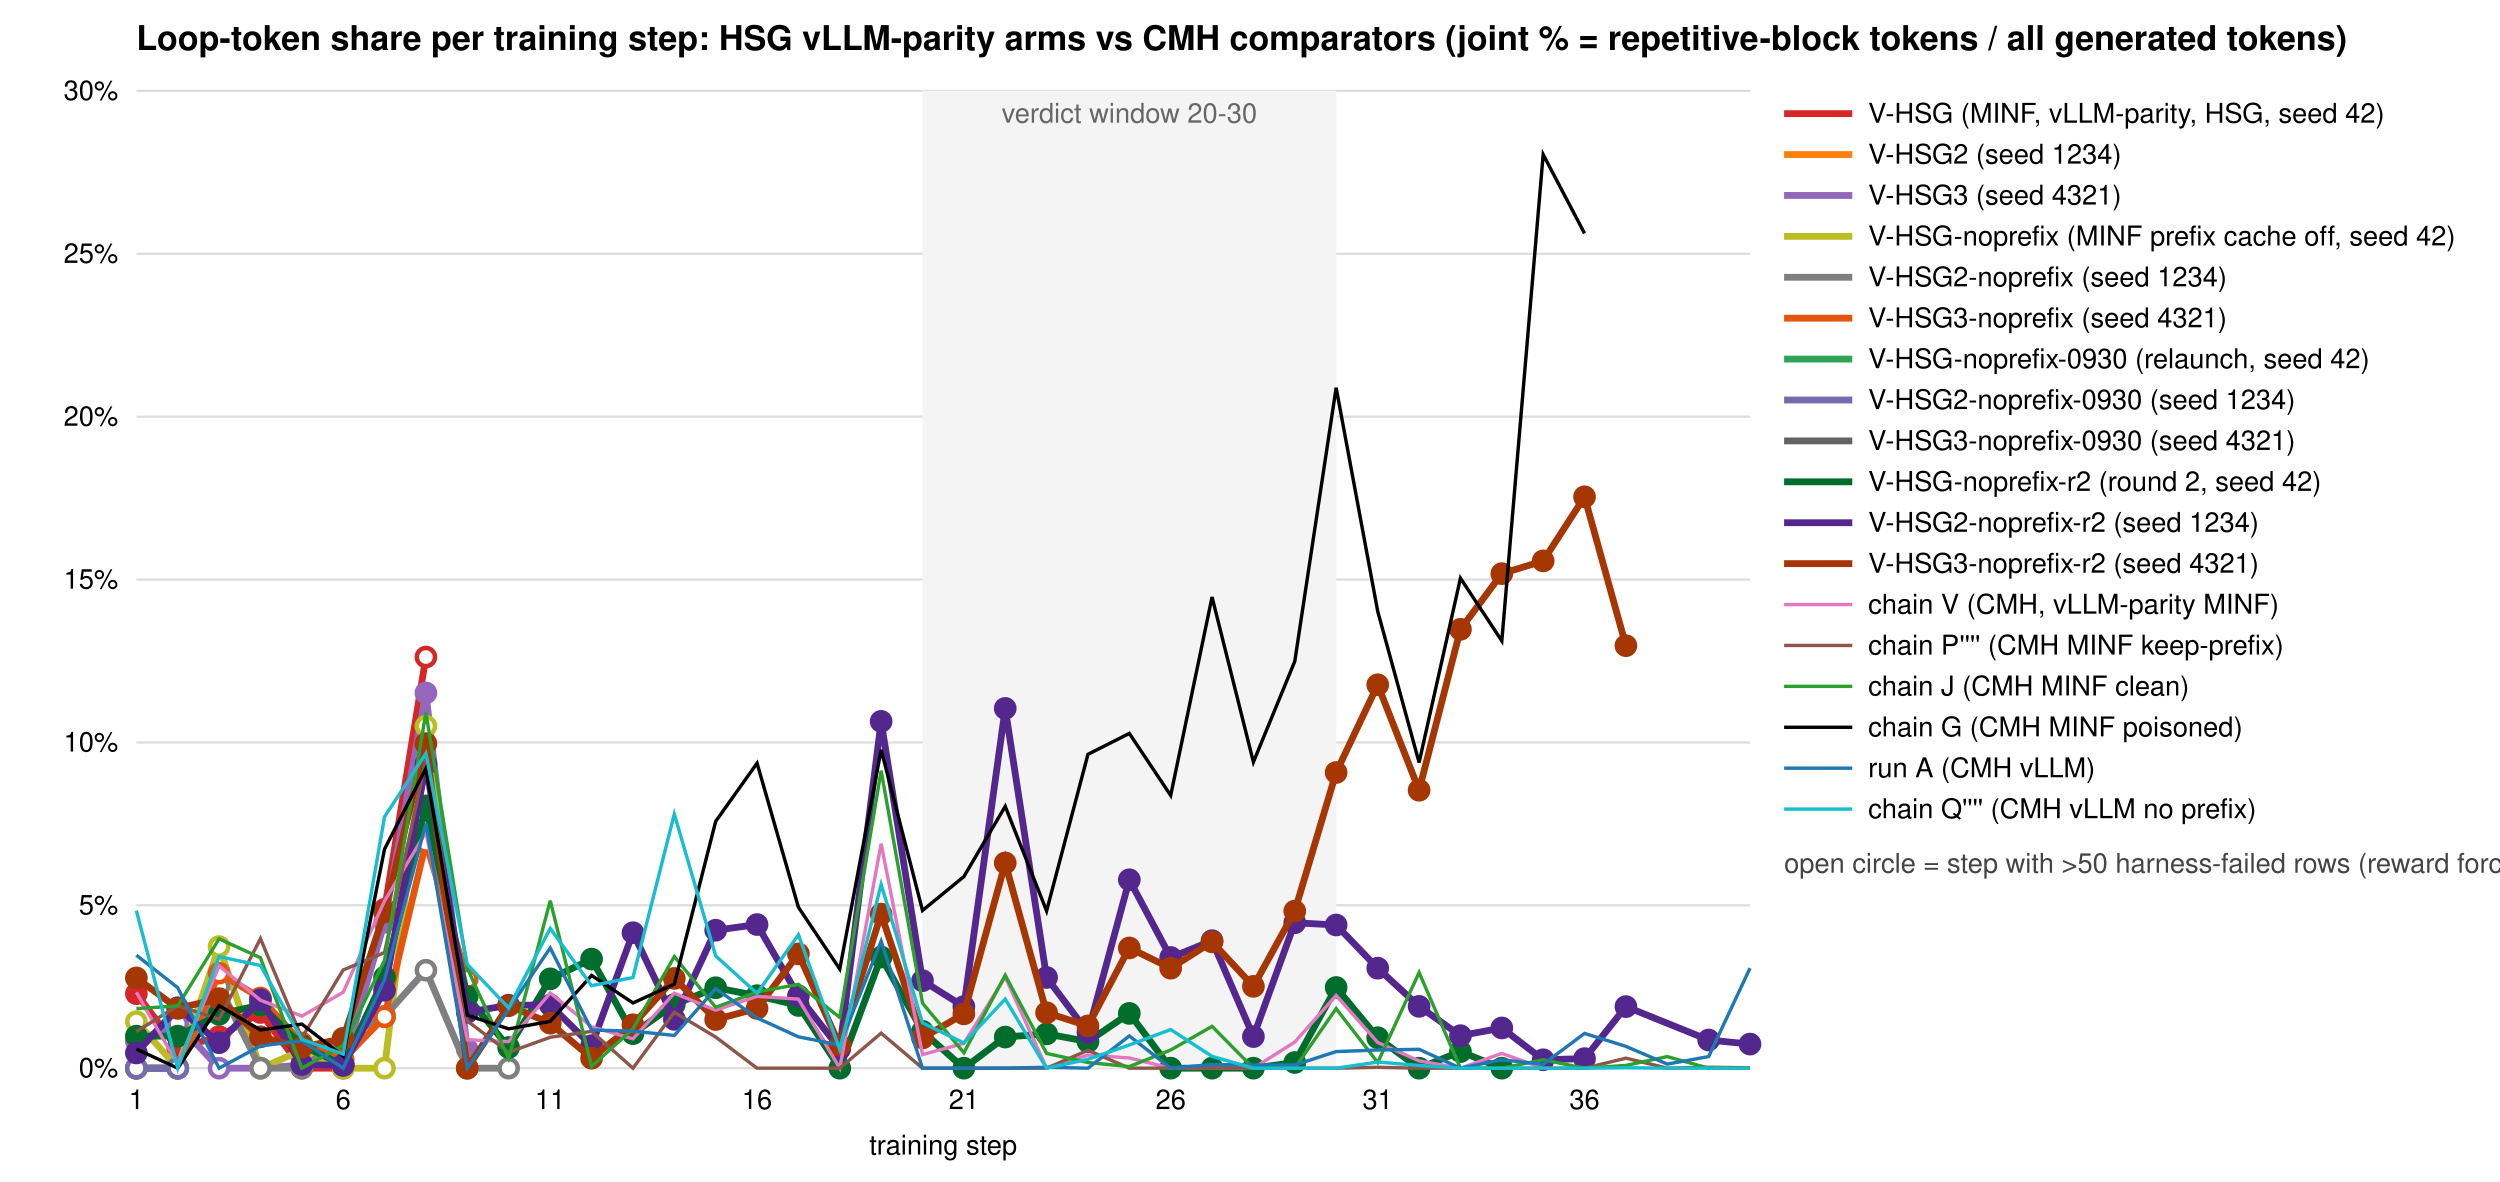
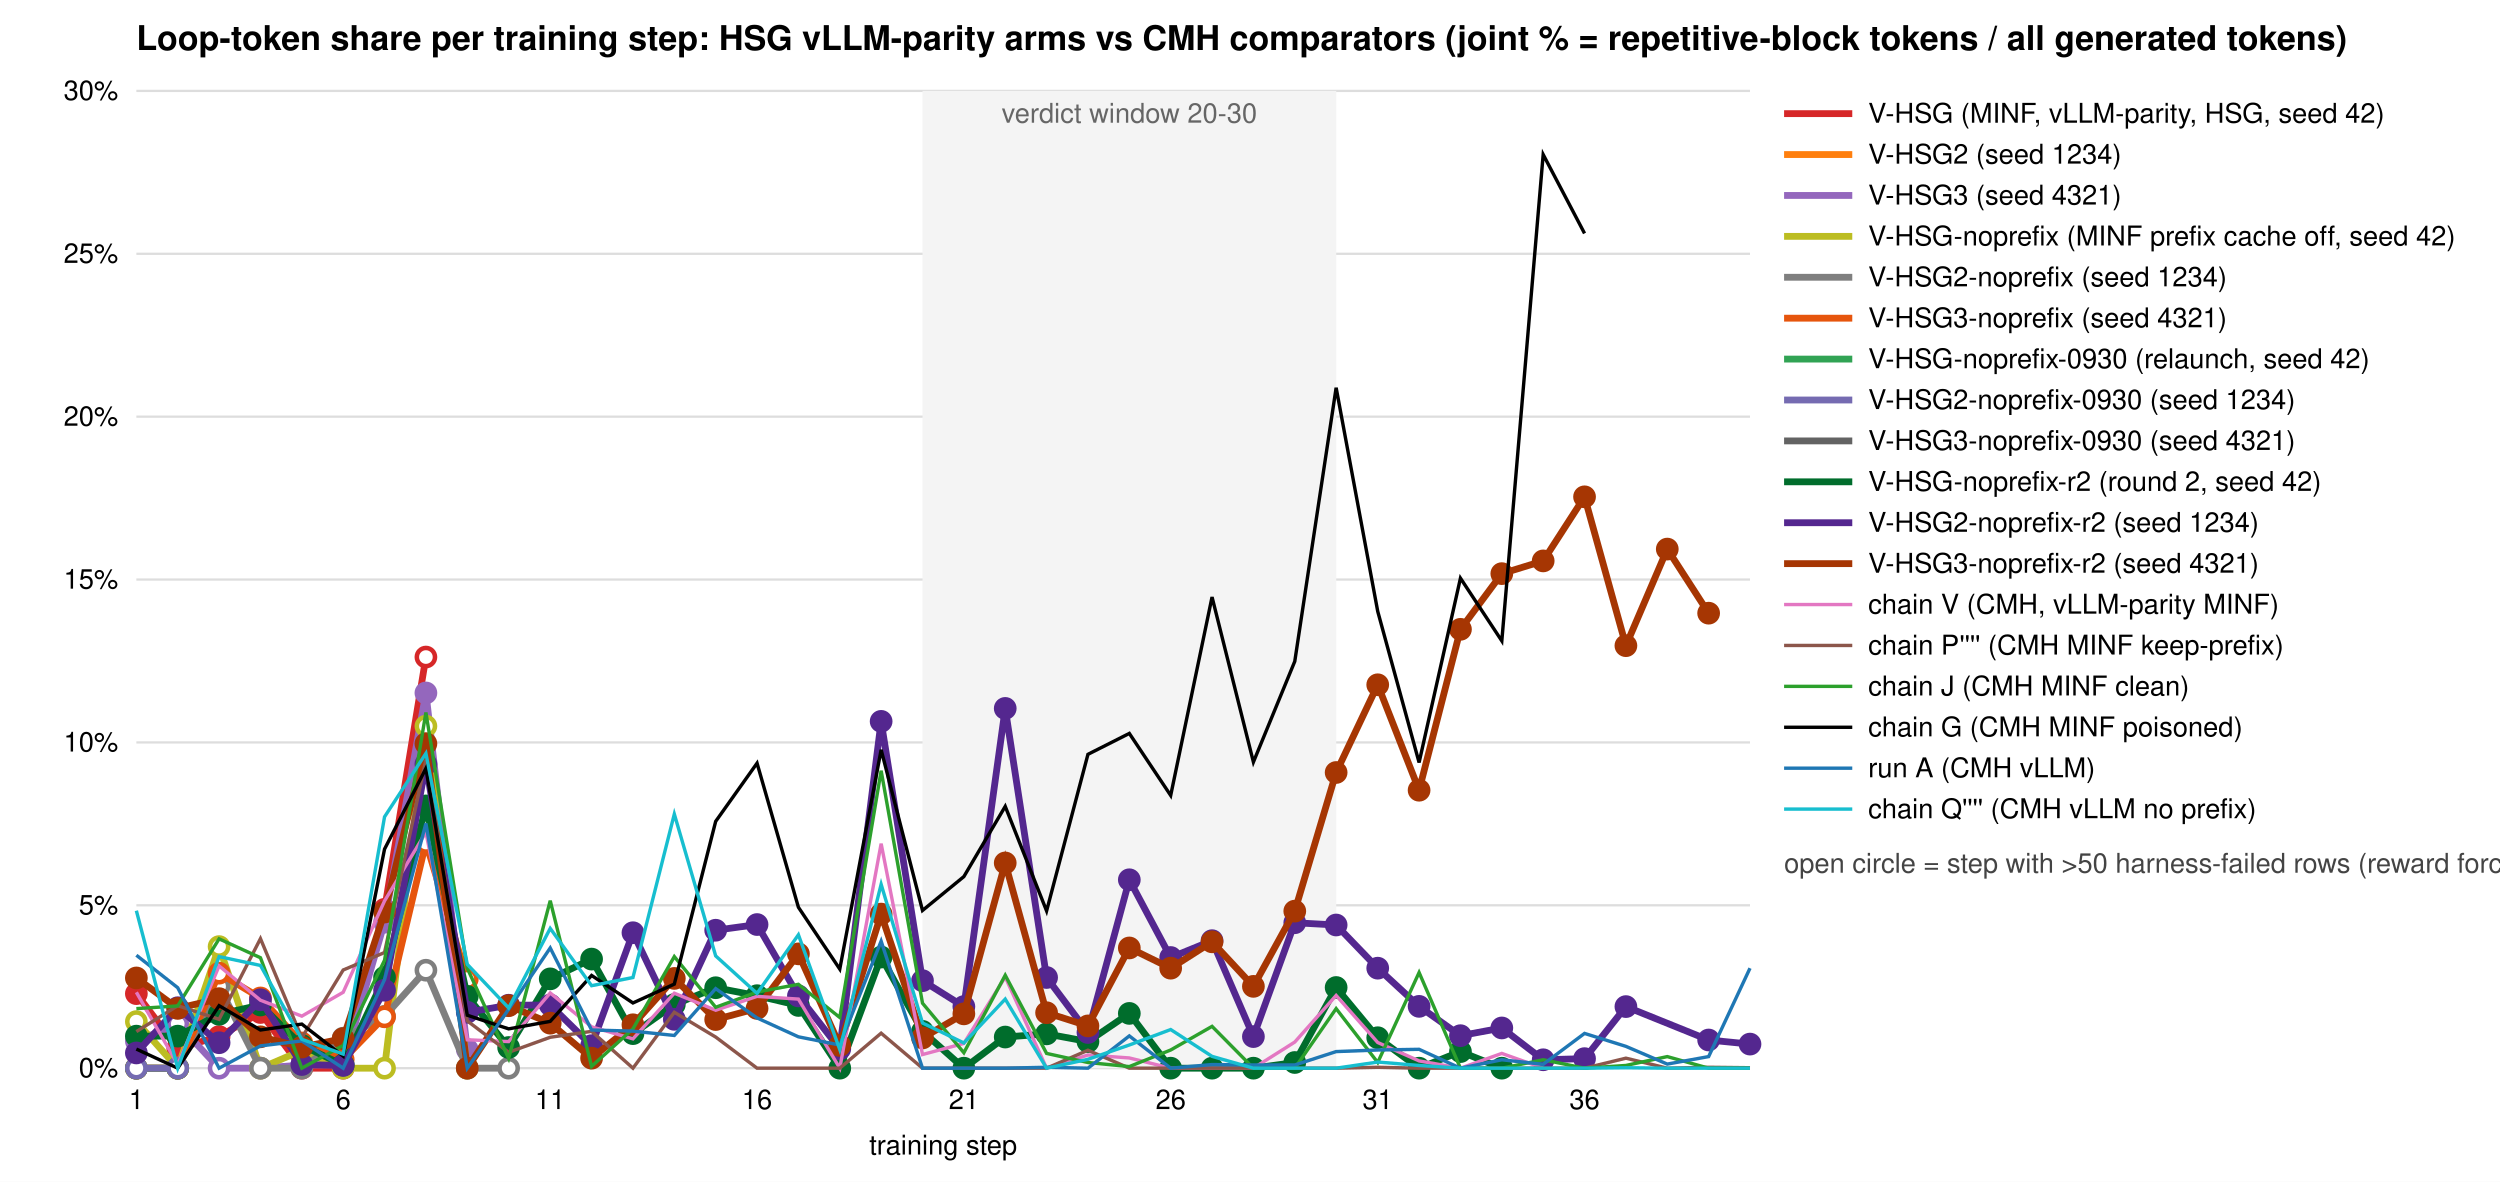
<svg xmlns="http://www.w3.org/2000/svg" width="1100" height="520" font-family="Helvetica,Arial" font-size="12">
  <rect width="1100" height="520" fill="white" />
  <text x="60" y="22" font-size="15" font-weight="bold">Loop-token share per training step: HSG vLLM-parity arms vs CMH comparators (joint % = repetitive-block tokens / all generated tokens)</text>
  <line x1="60" y1="470.0" x2="770" y2="470.0" stroke="#ddd" />
  <text x="52" y="474.0" text-anchor="end">0%</text>
  <line x1="60" y1="398.333" x2="770" y2="398.333" stroke="#ddd" />
  <text x="52" y="402.333" text-anchor="end">5%</text>
  <line x1="60" y1="326.667" x2="770" y2="326.667" stroke="#ddd" />
  <text x="52" y="330.667" text-anchor="end">10%</text>
  <line x1="60" y1="255.0" x2="770" y2="255.0" stroke="#ddd" />
  <text x="52" y="259.0" text-anchor="end">15%</text>
  <line x1="60" y1="183.333" x2="770" y2="183.333" stroke="#ddd" />
  <text x="52" y="187.333" text-anchor="end">20%</text>
  <line x1="60" y1="111.667" x2="770" y2="111.667" stroke="#ddd" />
  <text x="52" y="115.667" text-anchor="end">25%</text>
  <line x1="60" y1="40.0" x2="770" y2="40.0" stroke="#ddd" />
  <text x="52" y="44.0" text-anchor="end">30%</text>
  <text x="60.0" y="488" text-anchor="middle">1</text>
  <text x="151.026" y="488" text-anchor="middle">6</text>
  <text x="242.051" y="488" text-anchor="middle">11</text>
  <text x="333.077" y="488" text-anchor="middle">16</text>
  <text x="424.103" y="488" text-anchor="middle">21</text>
  <text x="515.128" y="488" text-anchor="middle">26</text>
  <text x="606.154" y="488" text-anchor="middle">31</text>
  <text x="697.179" y="488" text-anchor="middle">36</text>
  <text x="415.0" y="508" text-anchor="middle">training step</text>
  <rect x="405.897" y="40" width="182.051" height="430" fill="#f4f4f4" />
  <text x="496.923" y="54" text-anchor="middle" fill="#666">verdict window 20-30</text>
  <polyline fill="none" stroke="#d62728" stroke-width="3" points="60.0,437.2 78.2,461.2 96.4,456.1 114.6,445.5 132.8,470.0 151.0,470.0 169.2,400.1 187.4,289.1" />
  <circle cx="60.0" cy="437.2" r="4" fill="#d62728" stroke="#d62728" stroke-width="2" />
  <circle cx="78.2" cy="461.2" r="4" fill="#d62728" stroke="#d62728" stroke-width="2" />
  <circle cx="96.4" cy="456.1" r="4" fill="#d62728" stroke="#d62728" stroke-width="2" />
  <circle cx="114.6" cy="445.5" r="4" fill="#d62728" stroke="#d62728" stroke-width="2" />
  <circle cx="132.8" cy="470.0" r="4" fill="white" stroke="#d62728" stroke-width="2" />
  <circle cx="151.0" cy="470.0" r="4" fill="white" stroke="#d62728" stroke-width="2" />
  <circle cx="169.2" cy="400.1" r="4" fill="white" stroke="#d62728" stroke-width="2" />
  <circle cx="187.4" cy="289.1" r="4" fill="white" stroke="#d62728" stroke-width="2" />
  <line x1="785" y1="50" x2="815" y2="50" stroke="#d62728" stroke-width="3" />
  <text x="822" y="54">V-HSG (MINF, vLLM-parity, HSG, seed 42)</text>
  <polyline fill="none" stroke="#ff7f0e" stroke-width="3" points="60.0,470.0 78.2,470.0" />
  <circle cx="60.0" cy="470.0" r="4" fill="white" stroke="#ff7f0e" stroke-width="2" />
  <circle cx="78.2" cy="470.0" r="4" fill="white" stroke="#ff7f0e" stroke-width="2" />
  <line x1="785" y1="68" x2="815" y2="68" stroke="#ff7f0e" stroke-width="3" />
  <text x="822" y="72">V-HSG2 (seed 1234)</text>
  <polyline fill="none" stroke="#9467bd" stroke-width="3" points="60.0,458.1 78.2,450.5 96.4,470.0 114.6,470.0 132.8,468.6 151.0,468.5 169.2,405.8 187.4,304.9 205.6,461.8" />
  <circle cx="60.0" cy="458.1" r="4" fill="white" stroke="#9467bd" stroke-width="2" />
  <circle cx="78.2" cy="450.5" r="4" fill="white" stroke="#9467bd" stroke-width="2" />
  <circle cx="96.4" cy="470.0" r="4" fill="white" stroke="#9467bd" stroke-width="2" />
  <circle cx="114.6" cy="470.0" r="4" fill="white" stroke="#9467bd" stroke-width="2" />
  <circle cx="132.8" cy="468.6" r="4" fill="white" stroke="#9467bd" stroke-width="2" />
  <circle cx="151.0" cy="468.5" r="4" fill="white" stroke="#9467bd" stroke-width="2" />
  <circle cx="169.2" cy="405.8" r="4" fill="#9467bd" stroke="#9467bd" stroke-width="2" />
  <circle cx="187.4" cy="304.9" r="4" fill="#9467bd" stroke="#9467bd" stroke-width="2" />
  <circle cx="205.6" cy="461.8" r="4" fill="#9467bd" stroke="#9467bd" stroke-width="2" />
  <line x1="785" y1="86" x2="815" y2="86" stroke="#9467bd" stroke-width="3" />
  <text x="822" y="90">V-HSG3 (seed 4321)</text>
  <polyline fill="none" stroke="#bcbd22" stroke-width="3" points="60.0,449.5 78.2,470.0 96.4,416.5 114.6,470.0 132.8,462.2 151.0,470.0 169.2,470.0 187.4,319.5 205.6,470.0" />
  <circle cx="60.0" cy="449.5" r="4" fill="white" stroke="#bcbd22" stroke-width="2" />
  <circle cx="78.2" cy="470.0" r="4" fill="#bcbd22" stroke="#bcbd22" stroke-width="2" />
  <circle cx="96.4" cy="416.5" r="4" fill="white" stroke="#bcbd22" stroke-width="2" />
  <circle cx="114.6" cy="470.0" r="4" fill="white" stroke="#bcbd22" stroke-width="2" />
  <circle cx="132.8" cy="462.2" r="4" fill="white" stroke="#bcbd22" stroke-width="2" />
  <circle cx="151.0" cy="470.0" r="4" fill="white" stroke="#bcbd22" stroke-width="2" />
  <circle cx="169.2" cy="470.0" r="4" fill="white" stroke="#bcbd22" stroke-width="2" />
  <circle cx="187.4" cy="319.5" r="4" fill="white" stroke="#bcbd22" stroke-width="2" />
  <circle cx="205.6" cy="470.0" r="4" fill="white" stroke="#bcbd22" stroke-width="2" />
  <line x1="785" y1="104" x2="815" y2="104" stroke="#bcbd22" stroke-width="3" />
  <text x="822" y="108">V-HSG-noprefix (MINF prefix cache off, seed 42)</text>
  <polyline fill="none" stroke="#7f7f7f" stroke-width="3" points="60.0,470.0 78.2,470.0 96.4,434.0 114.6,470.0 132.8,470.0 151.0,456.8 169.2,447.2 187.4,426.9 205.6,470.0 223.8,470.0" />
  <circle cx="60.0" cy="470.0" r="4" fill="white" stroke="#7f7f7f" stroke-width="2" />
  <circle cx="78.2" cy="470.0" r="4" fill="white" stroke="#7f7f7f" stroke-width="2" />
  <circle cx="96.4" cy="434.0" r="4" fill="white" stroke="#7f7f7f" stroke-width="2" />
  <circle cx="114.6" cy="470.0" r="4" fill="white" stroke="#7f7f7f" stroke-width="2" />
  <circle cx="132.8" cy="470.0" r="4" fill="white" stroke="#7f7f7f" stroke-width="2" />
  <circle cx="151.0" cy="456.8" r="4" fill="white" stroke="#7f7f7f" stroke-width="2" />
  <circle cx="169.2" cy="447.2" r="4" fill="white" stroke="#7f7f7f" stroke-width="2" />
  <circle cx="187.4" cy="426.9" r="4" fill="white" stroke="#7f7f7f" stroke-width="2" />
  <circle cx="205.6" cy="470.0" r="4" fill="white" stroke="#7f7f7f" stroke-width="2" />
  <circle cx="223.8" cy="470.0" r="4" fill="white" stroke="#7f7f7f" stroke-width="2" />
  <line x1="785" y1="122" x2="815" y2="122" stroke="#7f7f7f" stroke-width="3" />
  <text x="822" y="126">V-HSG2-noprefix (seed 1234)</text>
  <polyline fill="none" stroke="#e6550d" stroke-width="3" points="60.0,470.0 78.2,470.0 96.4,428.2 114.6,439.1 132.8,458.9 151.0,466.2 169.2,447.4 187.4,370.7 205.6,430.8" />
  <circle cx="60.0" cy="470.0" r="4" fill="white" stroke="#e6550d" stroke-width="2" />
  <circle cx="78.2" cy="470.0" r="4" fill="white" stroke="#e6550d" stroke-width="2" />
  <circle cx="96.4" cy="428.2" r="4" fill="white" stroke="#e6550d" stroke-width="2" />
  <circle cx="114.6" cy="439.1" r="4" fill="white" stroke="#e6550d" stroke-width="2" />
  <circle cx="132.8" cy="458.9" r="4" fill="white" stroke="#e6550d" stroke-width="2" />
  <circle cx="151.0" cy="466.2" r="4" fill="#e6550d" stroke="#e6550d" stroke-width="2" />
  <circle cx="169.2" cy="447.4" r="4" fill="white" stroke="#e6550d" stroke-width="2" />
  <circle cx="187.4" cy="370.7" r="4" fill="white" stroke="#e6550d" stroke-width="2" />
  <circle cx="205.6" cy="430.8" r="4" fill="white" stroke="#e6550d" stroke-width="2" />
  <line x1="785" y1="140" x2="815" y2="140" stroke="#e6550d" stroke-width="3" />
  <text x="822" y="144">V-HSG3-noprefix (seed 4321)</text>
  <polyline fill="none" stroke="#31a354" stroke-width="3" points="60.0,470.0 78.2,470.0" />
  <circle cx="60.0" cy="470.0" r="4" fill="white" stroke="#31a354" stroke-width="2" />
  <circle cx="78.2" cy="470.0" r="4" fill="white" stroke="#31a354" stroke-width="2" />
  <line x1="785" y1="158" x2="815" y2="158" stroke="#31a354" stroke-width="3" />
  <text x="822" y="162">V-HSG-noprefix-0930 (relaunch, seed 42)</text>
  <polyline fill="none" stroke="#756bb1" stroke-width="3" points="60.0,470.0 78.2,470.0" />
  <circle cx="60.0" cy="470.0" r="4" fill="white" stroke="#756bb1" stroke-width="2" />
  <circle cx="78.2" cy="470.0" r="4" fill="white" stroke="#756bb1" stroke-width="2" />
  <line x1="785" y1="176" x2="815" y2="176" stroke="#756bb1" stroke-width="3" />
  <text x="822" y="180">V-HSG2-noprefix-0930 (seed 1234)</text>
  <line x1="785" y1="194" x2="815" y2="194" stroke="#636363" stroke-width="3" />
  <text x="822" y="198">V-HSG3-noprefix-0930 (seed 4321)</text>
  <polyline fill="none" stroke="#006d2c" stroke-width="3" points="60.0,455.9 78.2,455.9 96.4,446.3 114.6,442.2 132.8,460.0 151.0,468.6 169.2,430.0 187.4,354.6 205.6,438.4 223.8,460.9 242.1,430.7 260.3,422.0 278.5,454.8 296.7,442.0 314.9,434.6 333.1,438.1 351.3,442.4 369.5,470.0 387.7,421.1 405.9,453.8 424.1,470.0 442.3,456.3 460.5,454.9 478.7,458.3 496.9,445.9 515.1,470.0 533.3,470.0 551.5,470.0 569.7,467.5 587.9,434.5 606.2,456.6 624.4,470.0 642.6,462.7 660.8,470.0" />
  <circle cx="60.0" cy="455.9" r="4" fill="#006d2c" stroke="#006d2c" stroke-width="2" />
  <circle cx="78.2" cy="455.9" r="4" fill="#006d2c" stroke="#006d2c" stroke-width="2" />
  <circle cx="96.4" cy="446.3" r="4" fill="#006d2c" stroke="#006d2c" stroke-width="2" />
  <circle cx="114.6" cy="442.2" r="4" fill="#006d2c" stroke="#006d2c" stroke-width="2" />
  <circle cx="132.8" cy="460.0" r="4" fill="#006d2c" stroke="#006d2c" stroke-width="2" />
  <circle cx="151.0" cy="468.6" r="4" fill="#006d2c" stroke="#006d2c" stroke-width="2" />
  <circle cx="169.2" cy="430.0" r="4" fill="#006d2c" stroke="#006d2c" stroke-width="2" />
  <circle cx="187.4" cy="354.6" r="4" fill="#006d2c" stroke="#006d2c" stroke-width="2" />
  <circle cx="205.6" cy="438.4" r="4" fill="#006d2c" stroke="#006d2c" stroke-width="2" />
  <circle cx="223.8" cy="460.9" r="4" fill="#006d2c" stroke="#006d2c" stroke-width="2" />
  <circle cx="242.1" cy="430.7" r="4" fill="#006d2c" stroke="#006d2c" stroke-width="2" />
  <circle cx="260.3" cy="422.0" r="4" fill="#006d2c" stroke="#006d2c" stroke-width="2" />
  <circle cx="278.5" cy="454.8" r="4" fill="#006d2c" stroke="#006d2c" stroke-width="2" />
  <circle cx="296.7" cy="442.0" r="4" fill="#006d2c" stroke="#006d2c" stroke-width="2" />
  <circle cx="314.9" cy="434.6" r="4" fill="#006d2c" stroke="#006d2c" stroke-width="2" />
  <circle cx="333.1" cy="438.1" r="4" fill="#006d2c" stroke="#006d2c" stroke-width="2" />
  <circle cx="351.3" cy="442.4" r="4" fill="#006d2c" stroke="#006d2c" stroke-width="2" />
  <circle cx="369.5" cy="470.0" r="4" fill="#006d2c" stroke="#006d2c" stroke-width="2" />
  <circle cx="387.7" cy="421.1" r="4" fill="#006d2c" stroke="#006d2c" stroke-width="2" />
  <circle cx="405.9" cy="453.8" r="4" fill="#006d2c" stroke="#006d2c" stroke-width="2" />
  <circle cx="424.1" cy="470.0" r="4" fill="#006d2c" stroke="#006d2c" stroke-width="2" />
  <circle cx="442.3" cy="456.3" r="4" fill="#006d2c" stroke="#006d2c" stroke-width="2" />
  <circle cx="460.5" cy="454.9" r="4" fill="#006d2c" stroke="#006d2c" stroke-width="2" />
  <circle cx="478.7" cy="458.3" r="4" fill="#006d2c" stroke="#006d2c" stroke-width="2" />
  <circle cx="496.9" cy="445.9" r="4" fill="#006d2c" stroke="#006d2c" stroke-width="2" />
  <circle cx="515.1" cy="470.0" r="4" fill="#006d2c" stroke="#006d2c" stroke-width="2" />
  <circle cx="533.3" cy="470.0" r="4" fill="#006d2c" stroke="#006d2c" stroke-width="2" />
  <circle cx="551.5" cy="470.0" r="4" fill="#006d2c" stroke="#006d2c" stroke-width="2" />
  <circle cx="569.7" cy="467.5" r="4" fill="#006d2c" stroke="#006d2c" stroke-width="2" />
  <circle cx="587.9" cy="434.5" r="4" fill="#006d2c" stroke="#006d2c" stroke-width="2" />
  <circle cx="606.2" cy="456.6" r="4" fill="#006d2c" stroke="#006d2c" stroke-width="2" />
  <circle cx="624.4" cy="470.0" r="4" fill="#006d2c" stroke="#006d2c" stroke-width="2" />
  <circle cx="642.6" cy="462.7" r="4" fill="#006d2c" stroke="#006d2c" stroke-width="2" />
  <circle cx="660.8" cy="470.0" r="4" fill="#006d2c" stroke="#006d2c" stroke-width="2" />
  <line x1="785" y1="212" x2="815" y2="212" stroke="#006d2c" stroke-width="3" />
  <text x="822" y="216">V-HSG-noprefix-r2 (round 2, seed 42)</text>
  <polyline fill="none" stroke="#54278f" stroke-width="3" points="60.0,463.3 78.2,443.4 96.4,458.8 114.6,439.9 132.8,468.4 151.0,468.8 169.2,435.7 187.4,336.2 205.6,445.4 223.8,442.3 242.1,442.2 260.3,460.1 278.5,410.4 296.7,448.5 314.9,409.3 333.1,406.8 351.3,438.2 369.5,461.5 387.7,317.4 405.9,431.5 424.1,442.9 442.3,311.7 460.5,430.1 478.7,454.3 496.9,387.1 515.1,421.3 533.3,413.9 551.5,456.1 569.7,406.0 587.9,407.0 606.2,426.0 624.4,442.8 642.6,455.7 660.8,452.3 679.0,466.3 697.2,465.8 715.4,442.9 751.8,457.6 770.0,459.4" />
  <circle cx="60.0" cy="463.3" r="4" fill="#54278f" stroke="#54278f" stroke-width="2" />
  <circle cx="78.2" cy="443.4" r="4" fill="#54278f" stroke="#54278f" stroke-width="2" />
  <circle cx="96.4" cy="458.8" r="4" fill="#54278f" stroke="#54278f" stroke-width="2" />
  <circle cx="114.6" cy="439.9" r="4" fill="#54278f" stroke="#54278f" stroke-width="2" />
  <circle cx="132.8" cy="468.4" r="4" fill="#54278f" stroke="#54278f" stroke-width="2" />
  <circle cx="151.0" cy="468.8" r="4" fill="#54278f" stroke="#54278f" stroke-width="2" />
  <circle cx="169.2" cy="435.7" r="4" fill="#54278f" stroke="#54278f" stroke-width="2" />
  <circle cx="187.4" cy="336.2" r="4" fill="#54278f" stroke="#54278f" stroke-width="2" />
  <circle cx="205.6" cy="445.4" r="4" fill="#54278f" stroke="#54278f" stroke-width="2" />
  <circle cx="223.8" cy="442.3" r="4" fill="#54278f" stroke="#54278f" stroke-width="2" />
  <circle cx="242.1" cy="442.2" r="4" fill="#54278f" stroke="#54278f" stroke-width="2" />
  <circle cx="260.3" cy="460.1" r="4" fill="#54278f" stroke="#54278f" stroke-width="2" />
  <circle cx="278.5" cy="410.4" r="4" fill="#54278f" stroke="#54278f" stroke-width="2" />
  <circle cx="296.7" cy="448.5" r="4" fill="#54278f" stroke="#54278f" stroke-width="2" />
  <circle cx="314.9" cy="409.3" r="4" fill="#54278f" stroke="#54278f" stroke-width="2" />
  <circle cx="333.1" cy="406.8" r="4" fill="#54278f" stroke="#54278f" stroke-width="2" />
  <circle cx="351.3" cy="438.2" r="4" fill="#54278f" stroke="#54278f" stroke-width="2" />
  <circle cx="369.5" cy="461.5" r="4" fill="#54278f" stroke="#54278f" stroke-width="2" />
  <circle cx="387.7" cy="317.4" r="4" fill="#54278f" stroke="#54278f" stroke-width="2" />
  <circle cx="405.9" cy="431.5" r="4" fill="#54278f" stroke="#54278f" stroke-width="2" />
  <circle cx="424.1" cy="442.9" r="4" fill="#54278f" stroke="#54278f" stroke-width="2" />
  <circle cx="442.3" cy="311.7" r="4" fill="#54278f" stroke="#54278f" stroke-width="2" />
  <circle cx="460.5" cy="430.1" r="4" fill="#54278f" stroke="#54278f" stroke-width="2" />
  <circle cx="478.7" cy="454.3" r="4" fill="#54278f" stroke="#54278f" stroke-width="2" />
  <circle cx="496.9" cy="387.1" r="4" fill="#54278f" stroke="#54278f" stroke-width="2" />
  <circle cx="515.1" cy="421.3" r="4" fill="#54278f" stroke="#54278f" stroke-width="2" />
  <circle cx="533.3" cy="413.9" r="4" fill="#54278f" stroke="#54278f" stroke-width="2" />
  <circle cx="551.5" cy="456.1" r="4" fill="#54278f" stroke="#54278f" stroke-width="2" />
  <circle cx="569.7" cy="406.0" r="4" fill="#54278f" stroke="#54278f" stroke-width="2" />
  <circle cx="587.9" cy="407.0" r="4" fill="#54278f" stroke="#54278f" stroke-width="2" />
  <circle cx="606.2" cy="426.0" r="4" fill="#54278f" stroke="#54278f" stroke-width="2" />
  <circle cx="624.4" cy="442.8" r="4" fill="#54278f" stroke="#54278f" stroke-width="2" />
  <circle cx="642.6" cy="455.7" r="4" fill="#54278f" stroke="#54278f" stroke-width="2" />
  <circle cx="660.8" cy="452.3" r="4" fill="#54278f" stroke="#54278f" stroke-width="2" />
  <circle cx="679.0" cy="466.3" r="4" fill="#54278f" stroke="#54278f" stroke-width="2" />
  <circle cx="697.2" cy="465.8" r="4" fill="#54278f" stroke="#54278f" stroke-width="2" />
  <circle cx="715.4" cy="442.9" r="4" fill="#54278f" stroke="#54278f" stroke-width="2" />
  <circle cx="751.8" cy="457.6" r="4" fill="#54278f" stroke="#54278f" stroke-width="2" />
  <circle cx="770.0" cy="459.4" r="4" fill="#54278f" stroke="#54278f" stroke-width="2" />
  <line x1="785" y1="230" x2="815" y2="230" stroke="#54278f" stroke-width="3" />
  <text x="822" y="234">V-HSG2-noprefix-r2 (seed 1234)</text>
-   <polyline fill="none" stroke="#a63603" stroke-width="3" points="60.0,430.3 78.2,443.7 96.4,439.4 114.6,456.2 132.8,460.7 151.0,457.0 169.2,401.3 187.4,327.2 205.6,470.0 223.8,442.5 242.1,450.2 260.3,465.6 278.5,450.9 296.7,430.5 314.9,448.6 333.1,443.7 351.3,419.7 369.5,460.0 387.7,402.2 405.9,456.7 424.1,446.1 442.3,379.7 460.5,445.6 478.7,451.4 496.9,417.1 515.1,426.0 533.3,414.4 551.5,434.0 569.7,400.9 587.9,339.9 606.2,301.3 624.4,347.7 642.6,276.9 660.8,252.4 679.0,246.8 697.2,218.6 715.4,284.1" />
+   <polyline fill="none" stroke="#a63603" stroke-width="3" points="60.0,430.3 78.2,443.7 96.4,439.4 114.6,456.2 132.8,460.7 151.0,457.0 169.2,401.3 187.4,327.2 205.6,470.0 223.8,442.5 242.1,450.2 260.3,465.6 278.5,450.9 296.7,430.5 314.9,448.6 333.1,443.7 351.3,419.7 369.5,460.0 387.7,402.2 405.9,456.7 424.1,446.1 442.3,379.7 460.5,445.6 478.7,451.4 496.9,417.1 515.1,426.0 533.3,414.4 551.5,434.0 569.7,400.9 587.9,339.9 606.2,301.3 624.4,347.7 642.6,276.9 660.8,252.4 679.0,246.8 697.2,218.6 715.4,284.1 733.6,241.6 751.8,269.8" />
  <circle cx="60.0" cy="430.3" r="4" fill="#a63603" stroke="#a63603" stroke-width="2" />
  <circle cx="78.2" cy="443.7" r="4" fill="#a63603" stroke="#a63603" stroke-width="2" />
  <circle cx="96.4" cy="439.4" r="4" fill="#a63603" stroke="#a63603" stroke-width="2" />
  <circle cx="114.6" cy="456.2" r="4" fill="#a63603" stroke="#a63603" stroke-width="2" />
  <circle cx="132.8" cy="460.7" r="4" fill="#a63603" stroke="#a63603" stroke-width="2" />
  <circle cx="151.0" cy="457.0" r="4" fill="#a63603" stroke="#a63603" stroke-width="2" />
  <circle cx="169.2" cy="401.3" r="4" fill="#a63603" stroke="#a63603" stroke-width="2" />
  <circle cx="187.4" cy="327.2" r="4" fill="#a63603" stroke="#a63603" stroke-width="2" />
  <circle cx="205.6" cy="470.0" r="4" fill="#a63603" stroke="#a63603" stroke-width="2" />
  <circle cx="223.8" cy="442.5" r="4" fill="#a63603" stroke="#a63603" stroke-width="2" />
  <circle cx="242.1" cy="450.2" r="4" fill="#a63603" stroke="#a63603" stroke-width="2" />
  <circle cx="260.3" cy="465.6" r="4" fill="#a63603" stroke="#a63603" stroke-width="2" />
  <circle cx="278.5" cy="450.9" r="4" fill="#a63603" stroke="#a63603" stroke-width="2" />
  <circle cx="296.7" cy="430.5" r="4" fill="#a63603" stroke="#a63603" stroke-width="2" />
  <circle cx="314.9" cy="448.6" r="4" fill="#a63603" stroke="#a63603" stroke-width="2" />
  <circle cx="333.1" cy="443.7" r="4" fill="#a63603" stroke="#a63603" stroke-width="2" />
  <circle cx="351.3" cy="419.7" r="4" fill="#a63603" stroke="#a63603" stroke-width="2" />
  <circle cx="369.5" cy="460.0" r="4" fill="#a63603" stroke="#a63603" stroke-width="2" />
  <circle cx="387.7" cy="402.2" r="4" fill="#a63603" stroke="#a63603" stroke-width="2" />
  <circle cx="405.9" cy="456.7" r="4" fill="#a63603" stroke="#a63603" stroke-width="2" />
  <circle cx="424.1" cy="446.1" r="4" fill="#a63603" stroke="#a63603" stroke-width="2" />
  <circle cx="442.3" cy="379.7" r="4" fill="#a63603" stroke="#a63603" stroke-width="2" />
  <circle cx="460.5" cy="445.6" r="4" fill="#a63603" stroke="#a63603" stroke-width="2" />
  <circle cx="478.7" cy="451.4" r="4" fill="#a63603" stroke="#a63603" stroke-width="2" />
  <circle cx="496.9" cy="417.1" r="4" fill="#a63603" stroke="#a63603" stroke-width="2" />
  <circle cx="515.1" cy="426.0" r="4" fill="#a63603" stroke="#a63603" stroke-width="2" />
  <circle cx="533.3" cy="414.4" r="4" fill="#a63603" stroke="#a63603" stroke-width="2" />
  <circle cx="551.5" cy="434.0" r="4" fill="#a63603" stroke="#a63603" stroke-width="2" />
  <circle cx="569.7" cy="400.9" r="4" fill="#a63603" stroke="#a63603" stroke-width="2" />
  <circle cx="587.9" cy="339.9" r="4" fill="#a63603" stroke="#a63603" stroke-width="2" />
  <circle cx="606.2" cy="301.3" r="4" fill="#a63603" stroke="#a63603" stroke-width="2" />
  <circle cx="624.4" cy="347.7" r="4" fill="#a63603" stroke="#a63603" stroke-width="2" />
  <circle cx="642.6" cy="276.9" r="4" fill="#a63603" stroke="#a63603" stroke-width="2" />
  <circle cx="660.8" cy="252.4" r="4" fill="#a63603" stroke="#a63603" stroke-width="2" />
  <circle cx="679.0" cy="246.8" r="4" fill="#a63603" stroke="#a63603" stroke-width="2" />
  <circle cx="697.2" cy="218.6" r="4" fill="#a63603" stroke="#a63603" stroke-width="2" />
  <circle cx="715.4" cy="284.1" r="4" fill="#a63603" stroke="#a63603" stroke-width="2" />
+   <circle cx="733.6" cy="241.6" r="4" fill="#a63603" stroke="#a63603" stroke-width="2" />
+   <circle cx="751.8" cy="269.8" r="4" fill="#a63603" stroke="#a63603" stroke-width="2" />
  <line x1="785" y1="248" x2="815" y2="248" stroke="#a63603" stroke-width="3" />
  <text x="822" y="252">V-HSG3-noprefix-r2 (seed 4321)</text>
  <polyline fill="none" stroke="#e377c2" stroke-width="1.5" points="60.0,436.6 78.2,468.4 96.4,425.0 114.6,440.1 132.8,447.1 151.0,436.6 169.2,396.4 187.4,366.2 205.6,457.5 223.8,458.3 242.1,436.9 260.3,451.8 278.5,457.1 296.7,437.0 314.9,444.5 333.1,438.4 351.3,439.6 369.5,470.0 387.7,371.2 405.9,464.0 424.1,459.1 442.3,429.9 460.5,470.0 478.7,464.2 496.9,465.5 515.1,470.0 533.3,470.0 551.5,470.0 569.7,458.5 587.9,438.0 606.2,458.7 624.4,466.8 642.6,470.0 660.8,463.5 679.0,470.0" />
  <line x1="785" y1="266" x2="815" y2="266" stroke="#e377c2" stroke-width="1.5" />
  <text x="822" y="270">chain V (CMH, vLLM-parity MINF)</text>
  <polyline fill="none" stroke="#8c564b" stroke-width="1.5" points="60.0,453.9 78.2,442.5 96.4,448.5 114.6,413.0 132.8,456.6 151.0,426.8 169.2,419.1 187.4,334.3 205.6,449.2 223.8,463.0 242.1,456.4 260.3,453.8 278.5,470.0 296.7,445.4 314.9,456.3 333.1,470.0 351.3,470.0 369.5,470.0 387.7,454.6 405.9,470.0 424.1,470.0 442.3,470.0 460.5,470.0 478.7,462.1 496.9,470.0 515.1,470.0 533.3,470.0 551.5,470.0 569.7,470.0 587.9,470.0 606.2,469.6 624.4,470.0 642.6,470.0 660.8,470.0 679.0,470.0 697.2,470.0 715.4,465.6 733.6,470.0 751.8,469.6 770.0,469.8" />
  <line x1="785" y1="284" x2="815" y2="284" stroke="#8c564b" stroke-width="1.5" />
  <text x="822" y="288">chain P'''' (CMH MINF keep-prefix)</text>
  <polyline fill="none" stroke="#2ca02c" stroke-width="1.5" points="60.0,443.8 78.2,442.6 96.4,413.1 114.6,421.4 132.8,470.0 151.0,460.0 169.2,422.5 187.4,313.5 205.6,426.0 223.8,465.7 242.1,396.3 260.3,469.2 278.5,452.7 296.7,420.9 314.9,443.2 333.1,436.5 351.3,433.1 369.5,447.7 387.7,339.1 405.9,441.4 424.1,463.2 442.3,429.1 460.5,463.5 478.7,467.5 496.9,469.3 515.1,462.0 533.3,451.6 551.5,470.0 569.7,470.0 587.9,443.8 606.2,467.5 624.4,427.9 642.6,470.0 660.8,470.0 679.0,466.3 697.2,470.0 715.4,468.8 733.6,464.9 751.8,470.0 770.0,470.0" />
  <line x1="785" y1="302" x2="815" y2="302" stroke="#2ca02c" stroke-width="1.5" />
  <text x="822" y="306">chain J (CMH MINF clean)</text>
  <polyline fill="none" stroke="#000000" stroke-width="1.5" points="60.0,461.6 78.2,470.0 96.4,442.5 114.6,453.2 132.8,450.6 151.0,464.7 169.2,373.6 187.4,338.1 205.6,446.7 223.8,452.7 242.1,449.4 260.3,429.2 278.5,441.3 296.7,433.0 314.9,361.4 333.1,335.8 351.3,399.2 369.5,426.4 387.7,329.9 405.9,400.6 424.1,385.7 442.3,354.8 460.5,400.8 478.7,331.9 496.9,322.7 515.1,350.0 533.3,262.7 551.5,335.3 569.7,291.0 587.9,170.6 606.2,269.0 624.4,335.5 642.6,254.4 660.8,282.0 679.0,68.0 697.2,102.7" />
  <line x1="785" y1="320" x2="815" y2="320" stroke="#000000" stroke-width="1.5" />
  <text x="822" y="324">chain G (CMH MINF poisoned)</text>
  <polyline fill="none" stroke="#1f77b4" stroke-width="1.5" points="60.0,420.3 78.2,434.6 96.4,470.0 114.6,460.2 132.8,458.0 151.0,470.0 169.2,431.0 187.4,362.3 205.6,470.0 223.8,444.1 242.1,417.1 260.3,453.2 278.5,453.7 296.7,455.6 314.9,435.0 333.1,447.9 351.3,456.2 369.5,459.8 387.7,414.1 405.9,470.0 424.1,470.0 442.3,470.0 460.5,469.6 478.7,470.0 496.9,455.8 515.1,470.0 533.3,468.4 551.5,468.6 569.7,468.6 587.9,462.7 606.2,462.0 624.4,461.7 642.6,470.0 660.8,466.3 679.0,468.3 697.2,454.7 715.4,460.4 733.6,468.2 751.8,464.9 770.0,426.0" />
  <line x1="785" y1="338" x2="815" y2="338" stroke="#1f77b4" stroke-width="1.5" />
  <text x="822" y="342">run A (CMH vLLM)</text>
  <polyline fill="none" stroke="#17becf" stroke-width="1.5" points="60.0,400.7 78.2,470.0 96.4,420.9 114.6,424.8 132.8,457.3 151.0,463.8 169.2,359.4 187.4,331.5 205.6,424.3 223.8,443.5 242.1,408.5 260.3,433.7 278.5,430.1 296.7,358.2 314.9,420.6 333.1,437.1 351.3,411.3 369.5,461.8 387.7,389.1 405.9,450.1 424.1,458.9 442.3,439.6 460.5,470.0 478.7,466.1 496.9,459.8 515.1,453.0 533.3,464.8 551.5,470.0 569.7,470.0 587.9,470.0 606.2,467.3 624.4,468.8 642.6,470.0 660.8,470.0 679.0,470.0 697.2,470.0 715.4,469.8 733.6,470.0 751.8,470.0 770.0,470.0" />
  <line x1="785" y1="356" x2="815" y2="356" stroke="#17becf" stroke-width="1.5" />
  <text x="822" y="360">chain Q'''' (CMH vLLM no prefix)</text>
  <text x="785" y="384" fill="#444">open circle = step with &gt;50 harness-failed rows (reward forced 0)</text>
</svg>
